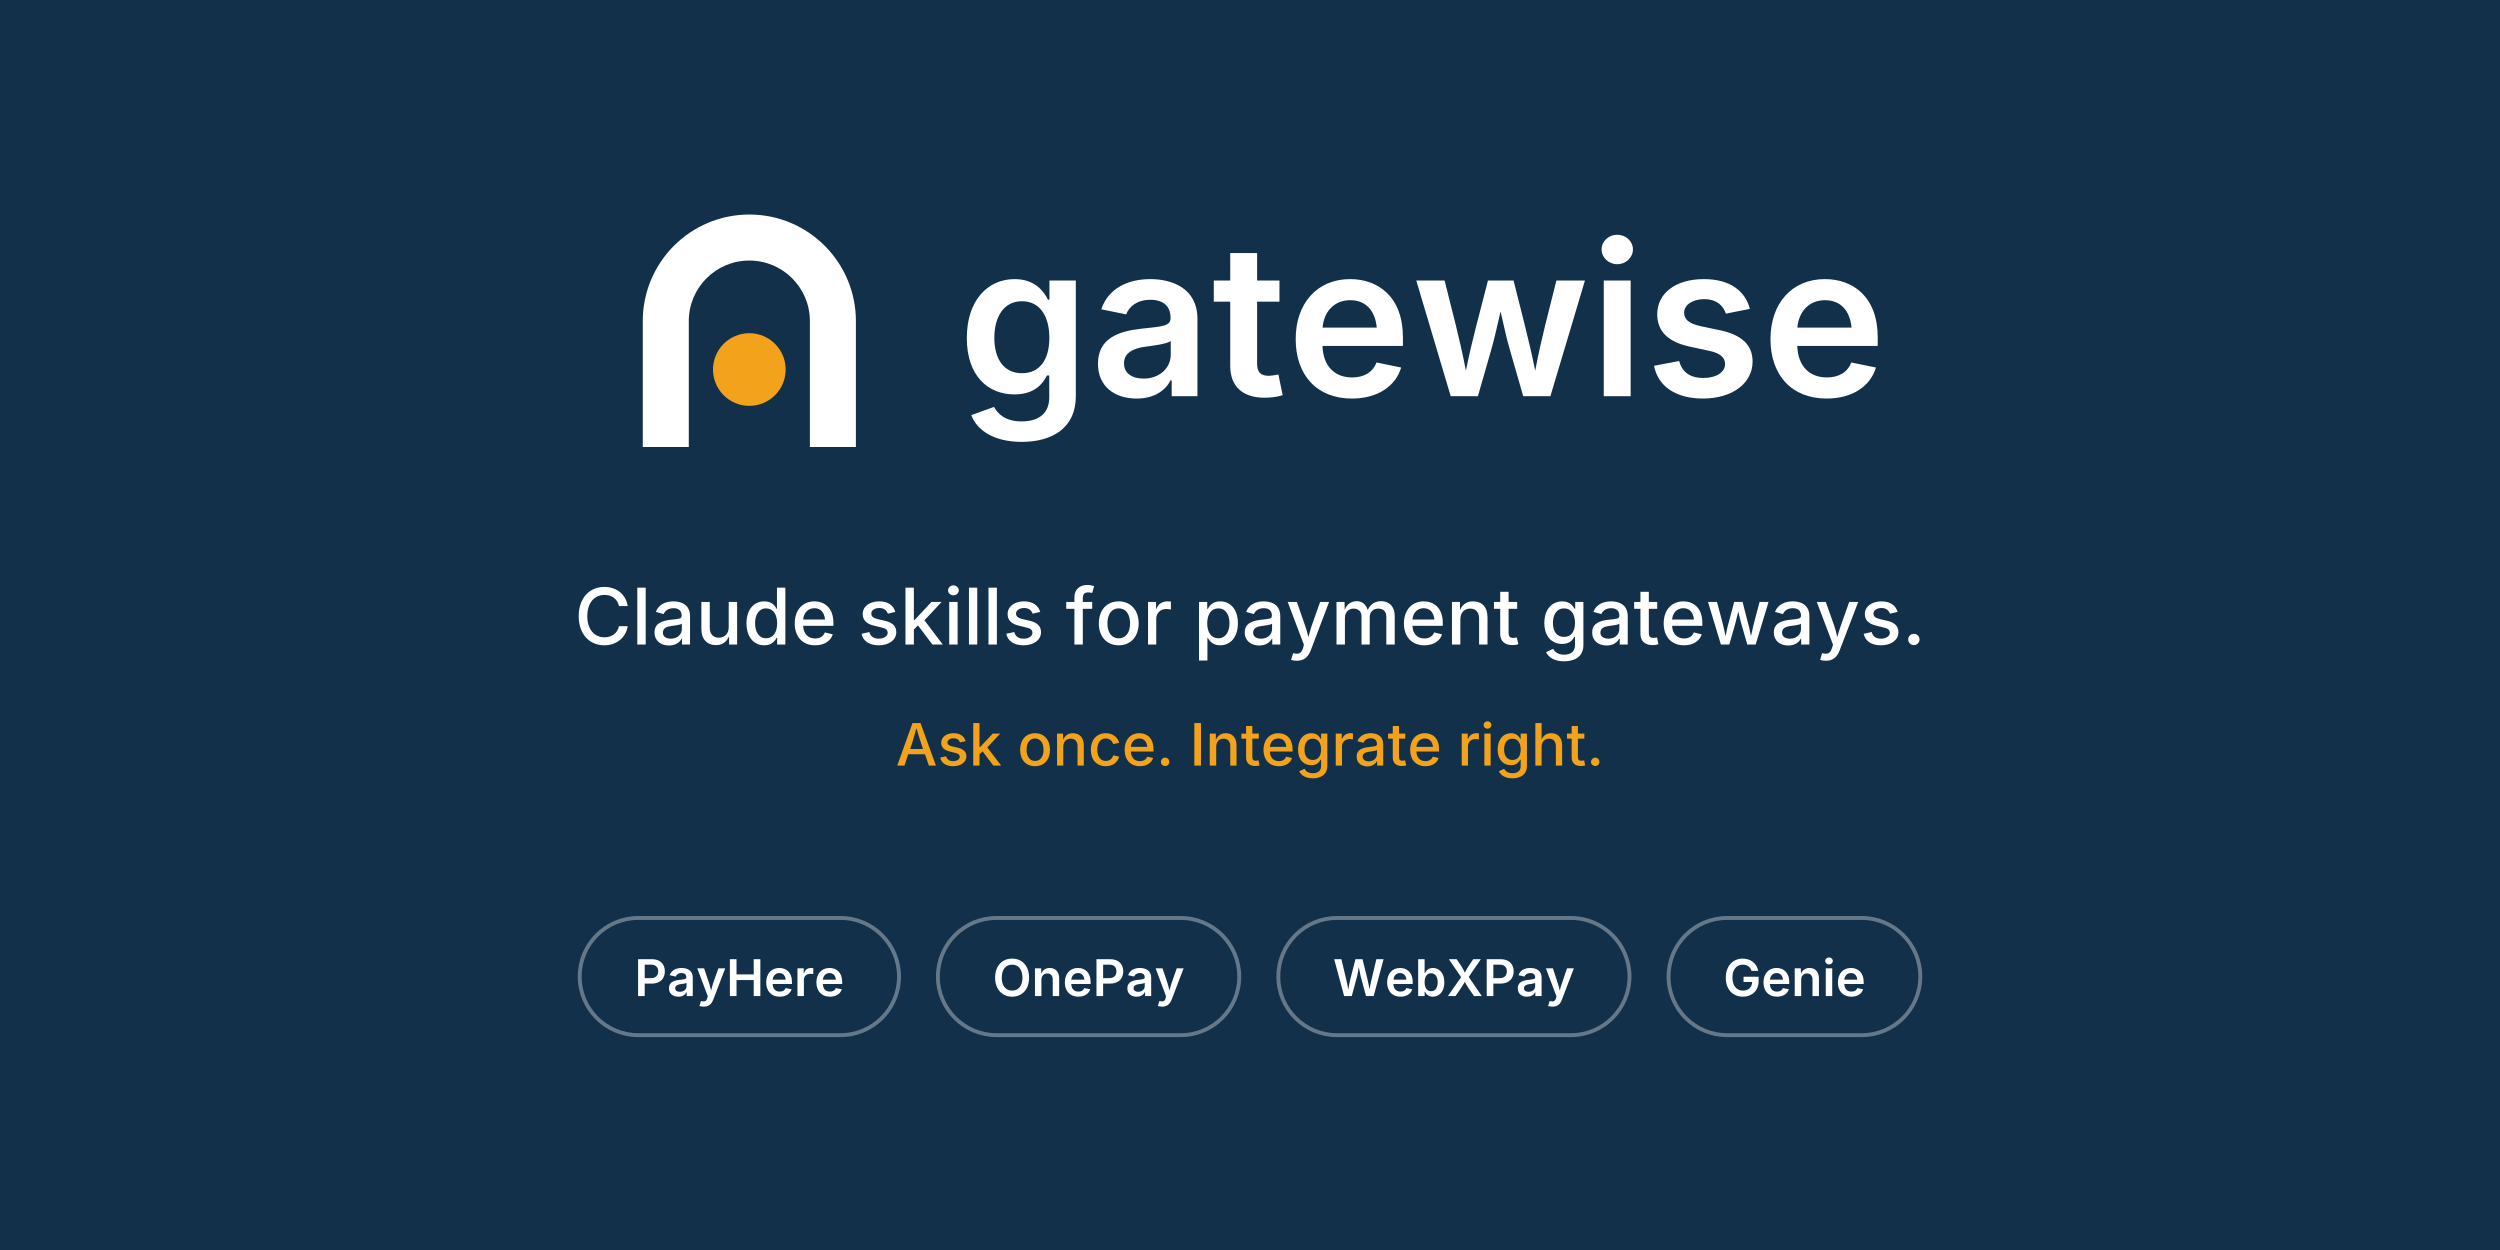
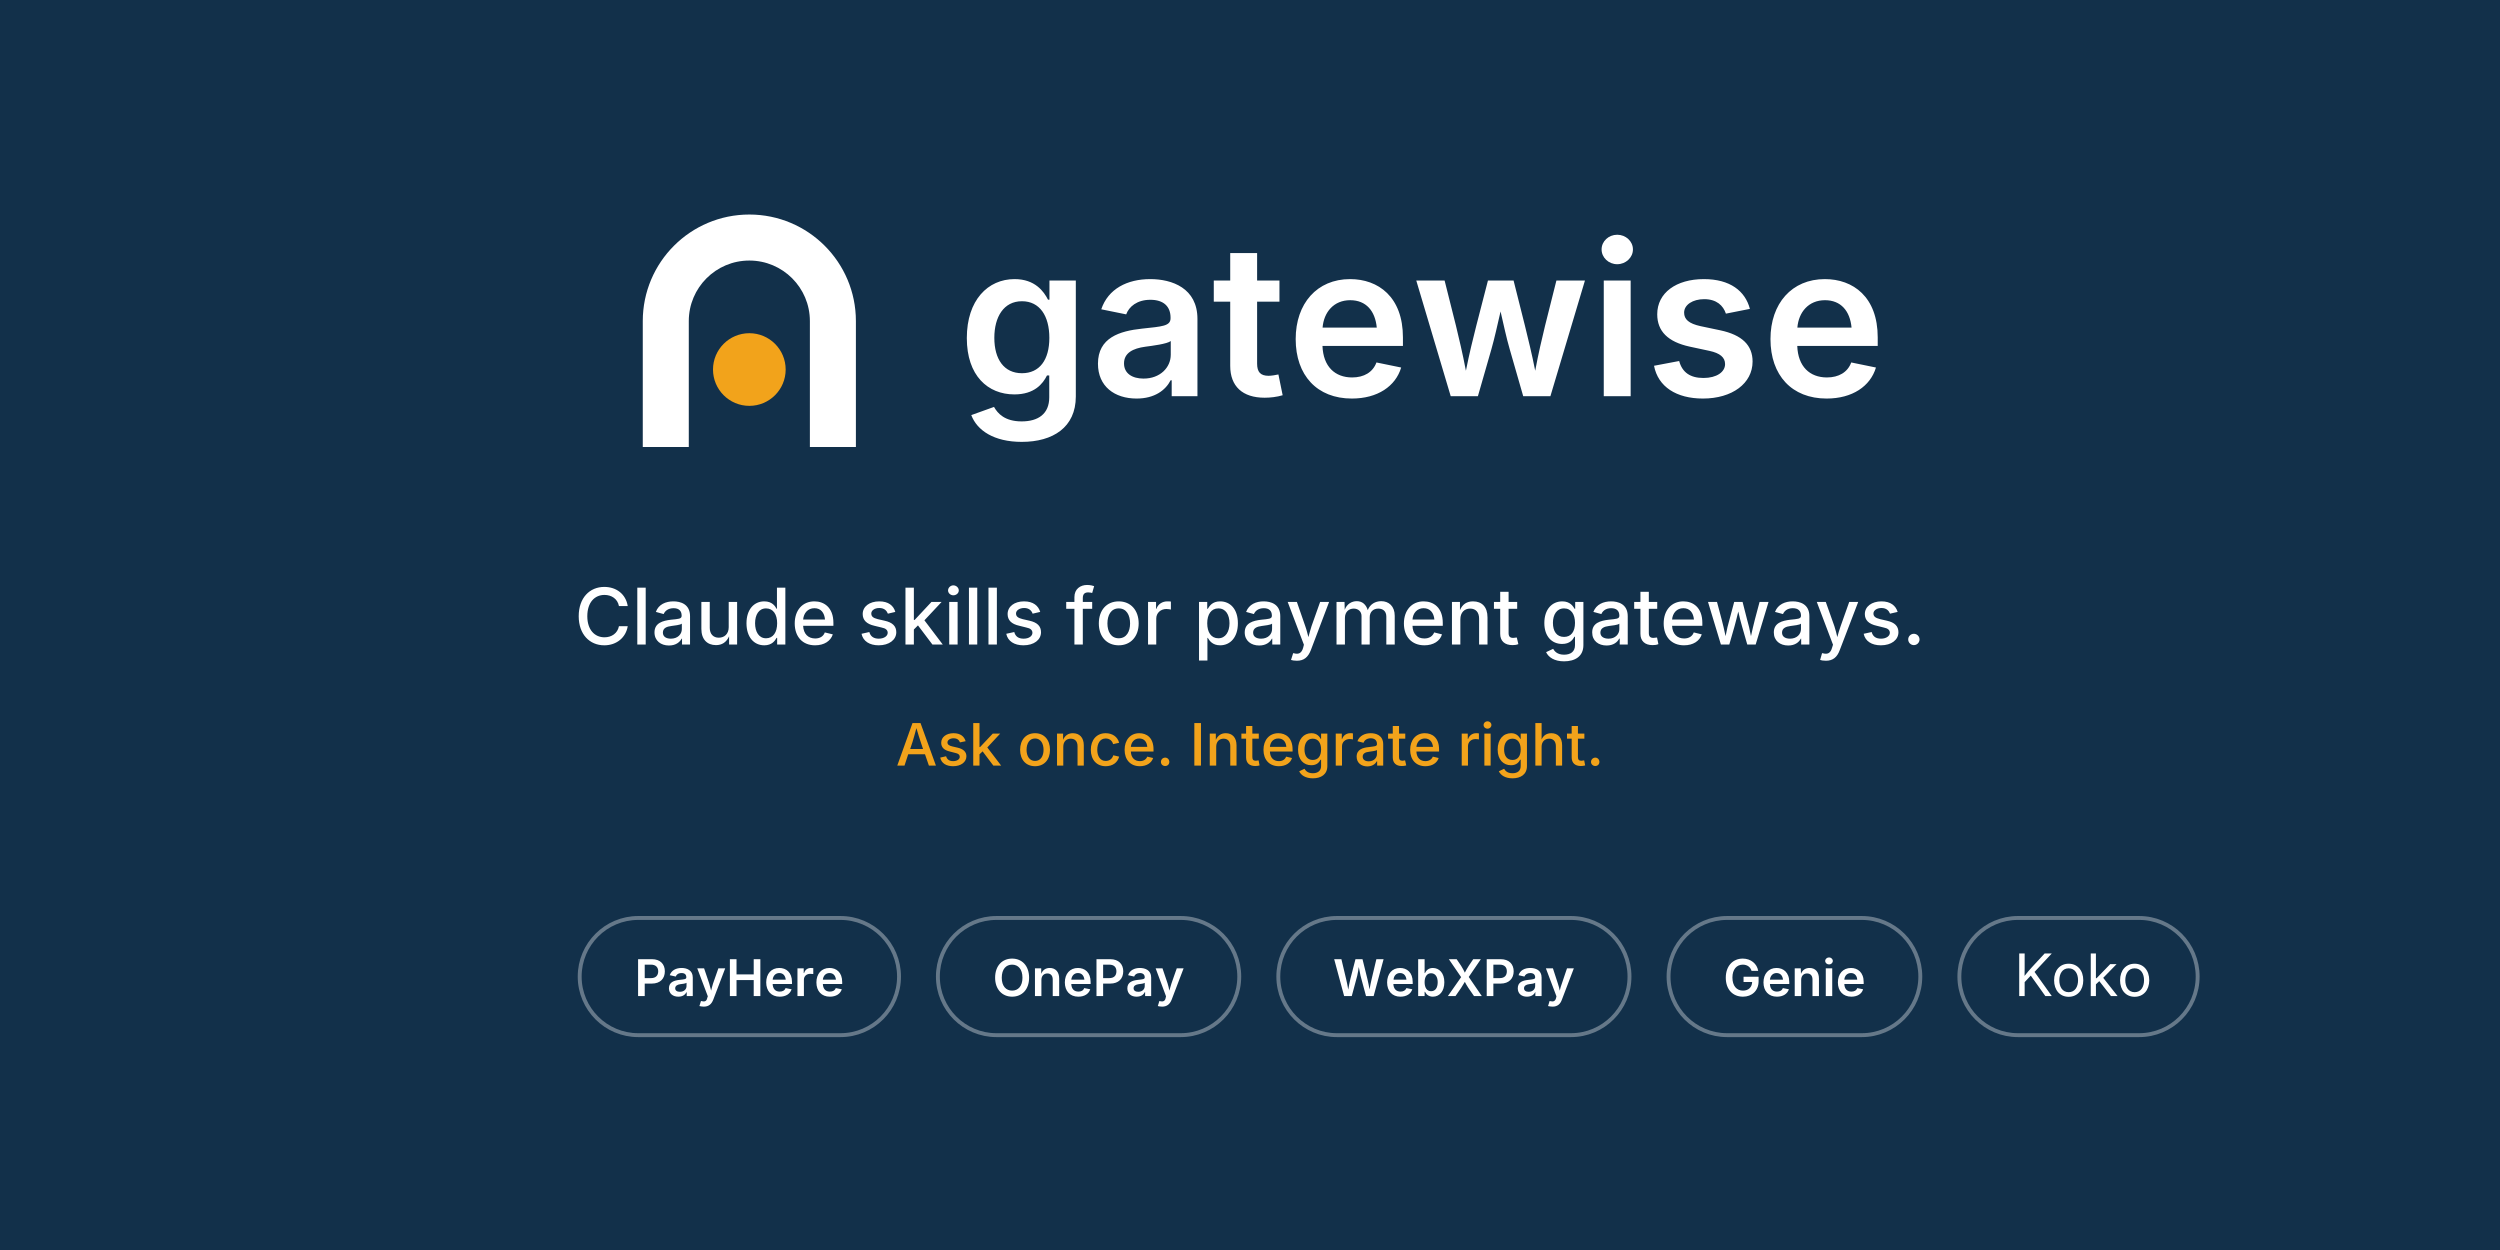
<svg xmlns="http://www.w3.org/2000/svg" viewBox="0 0 1280 640" role="img" aria-label="Gatewise: Claude skills for payment gateways">
  <rect width="1280" height="640" fill="#12304A" />
  <g transform="translate(304.3 90) scale(0.62)">
    <path fill="#FFFFFF" fill-rule="evenodd" d="M40 224V120a88 88 0 0 1 176 0v104h-38V120a50 50 0 0 0-100 0v104z" />
    <circle cx="128" cy="160" r="30" fill="#F2A31B" />
    <path fill="#FFFFFF" transform="translate(300 182) scale(0.77)" d="M68.77 49.02C102.15 49.02 126.77 33.5 126.77 0.33V-124.0H98.49V-103.48H96.94C92.5 -112.24 83.07 -125.55 61.11 -125.55C32.5 -125.55 9.87 -103.04 9.87 -62.33C9.87 -21.96 32.39 -1.89 60.89 -1.89C82.3 -1.89 91.39 -13.2 95.83 -22.18H98.27V1.22C98.27 18.97 86.51 27.06 68.65 27.06C50.58 27.06 42.92 18.52 39.04 11.53L14.64 20.3C20.85 36.71 38.93 49.02 68.77 49.02ZM68.99 -24.62C49.69 -24.62 39.37 -39.71 39.37 -62.55C39.37 -85.07 49.47 -101.82 68.99 -101.82C88.06 -101.82 98.38 -86.07 98.38 -62.55C98.38 -38.82 87.84 -24.62 68.99 -24.62Z M191.99 2.55C211.29 2.55 223.04 -6.43 228.48 -17.08H229.59V0.0H257.21V-82.85C257.21 -115.9 229.92 -125.55 206.63 -125.55C181.79 -125.55 161.38 -115.02 154.06 -93.17L180.79 -87.73C183.78 -95.94 192.32 -103.37 206.74 -103.37C220.83 -103.37 228.37 -96.27 228.37 -84.18V-83.63C228.37 -75.09 219.27 -74.75 197.76 -72.43C173.8 -69.87 150.51 -62.78 150.51 -34.83C150.51 -10.43 168.36 2.55 191.99 2.55ZM199.42 -18.86C187.22 -18.86 178.46 -24.4 178.46 -35.16C178.46 -46.47 188.22 -51.24 201.19 -53.02C208.63 -54.01 224.71 -56.01 228.59 -59.12V-44.48C228.59 -30.72 217.17 -18.86 199.42 -18.86Z M345.16 -124.0H321.2V-153.5H292.36V-124.0H274.73V-101.37H292.36V-32.5C292.36 -10.54 305.56 1.66 329.3 1.66C335.4 1.66 342.28 0.89 348.6 -1L344.05 -23.29C341.28 -22.63 336.18 -21.85 333.51 -21.85C324.75 -21.85 321.2 -25.95 321.2 -34.94V-101.37H345.16Z M422.8 2.55C450.42 2.55 469.71 -10.65 475.7 -30.72L449.19 -36.16C445.31 -25.62 435.77 -20.08 423.13 -20.08C404.61 -20.08 392.08 -31.83 391.3 -53.9H477.59V-63C477.59 -106.48 451.19 -125.55 420.91 -125.55C385.42 -125.55 362.57 -99.38 362.57 -61.22C362.57 -22.4 385.42 2.55 422.8 2.55ZM391.41 -73.53C392.74 -90.06 403.39 -102.93 421.02 -102.93C438.21 -102.93 447.86 -91.28 449.53 -73.53Z M528.83 0.0H558.0L572.53 -50.58C575.86 -62.22 579.07 -76.97 582.29 -90.84C585.51 -76.97 588.61 -62.33 592.05 -50.58L606.58 0.0H635.75L672.79 -124.0H642.18L629.98 -75.42C626.65 -61.56 622.88 -45.81 619.45 -27.28C615.79 -45.92 611.79 -61.67 608.47 -75.42L596.26 -124.0H568.76L556.23 -75.42C552.68 -61.45 548.79 -45.7 545.13 -27.28C541.58 -46.14 537.7 -61.89 534.49 -75.42L522.29 -124.0H491.9Z M692.98 0.0H721.82V-124.0H692.98ZM707.4 -141.52C716.6 -141.52 724.26 -148.62 724.26 -157.38C724.26 -166.15 716.6 -173.13 707.4 -173.13C698.19 -173.13 690.65 -166.15 690.65 -157.38C690.65 -148.62 698.19 -141.52 707.4 -141.52Z M799.35 2.55C830.62 2.55 852.58 -13.64 852.58 -37.16C852.58 -54.57 841.38 -65.66 817.87 -70.65L796.79 -75.09C784.15 -77.86 779.16 -82.41 779.16 -89.62C779.16 -98.05 788.48 -104.04 800.68 -104.04C813.99 -104.04 821.08 -97.16 823.97 -88.51L849.7 -93.61C844.71 -112.8 828.4 -125.55 800.34 -125.55C770.62 -125.55 750.32 -110.8 750.32 -87.84C750.32 -69.65 761.75 -58.23 785.15 -53.13L806.33 -48.58C817.65 -46.14 823.08 -41.59 823.08 -34.38C823.08 -25.95 814.1 -19.52 799.9 -19.52C785.81 -19.52 777.16 -25.4 773.84 -37.71L746.88 -32.61C751.21 -10.09 770.84 2.55 799.35 2.55Z M932 2.55C959.61 2.55 978.91 -10.65 984.9 -30.72L958.39 -36.16C954.51 -25.62 944.97 -20.08 932.33 -20.08C913.81 -20.08 901.27 -31.83 900.5 -53.9H986.79V-63C986.79 -106.48 960.39 -125.55 930.11 -125.55C894.62 -125.55 871.77 -99.38 871.77 -61.22C871.77 -22.4 894.62 2.55 932 2.55ZM900.61 -73.53C901.94 -90.06 912.59 -102.93 930.22 -102.93C947.41 -102.93 957.06 -91.28 958.73 -73.53Z" />
  </g>
  <path fill="#FFFFFF" transform="translate(294.1 330)" d="M15.3 0.4C21.7 0.4 26.4 -3.7 27.3 -9.4H22.8C22.1 -5.7 19.0 -3.7 15.4 -3.7C10.4 -3.7 6.6 -7.5 6.6 -14.5C6.6 -21.6 10.4 -25.4 15.4 -25.4C19.0 -25.4 22.1 -23.4 22.8 -19.7H27.3C26.3 -25.9 21.4 -29.5 15.3 -29.5C7.8 -29.5 2.2 -23.9 2.2 -14.5C2.2 -5.2 7.8 0.4 15.3 0.4Z M36.5 -29.1H32.2V0.0H36.5Z M48.4 0.5C52.0 0.5 54.0 -1.3 54.9 -3.0H55.1V0.0H59.2V-14.5C59.2 -20.8 54.2 -22.1 50.7 -22.1C46.8 -22.1 43.1 -20.6 41.7 -16.7L45.7 -15.6C46.3 -17.1 47.9 -18.6 50.8 -18.6C53.5 -18.6 54.9 -17.2 54.9 -14.8V-14.7C54.9 -13.1 53.3 -13.1 49.4 -12.7C45.3 -12.2 41.0 -11.1 41.0 -6.2C41.0 -1.9 44.3 0.5 48.4 0.5ZM49.4 -3.0C47.0 -3.0 45.3 -4.0 45.3 -6.1C45.3 -8.4 47.2 -9.2 49.7 -9.5C51.0 -9.7 54.3 -10.0 55.0 -10.7V-7.9C55.0 -5.3 52.9 -3.0 49.4 -3.0Z M72.5 0.3C75.5 0.3 77.8 -1.1 79.2 -4.2L79.2 0.0H83.3V-21.8H79.0V-8.9C79.0 -5.4 76.8 -3.5 73.9 -3.5C71.1 -3.5 69.3 -5.4 69.3 -8.5V-21.8H65.0V-8.0C65.0 -2.6 68.0 0.3 72.5 0.3Z M97.2 0.4C101.2 0.4 102.7 -2.0 103.5 -3.4H103.8V0.0H108.0V-29.1H103.7V-18.3H103.5C102.8 -19.6 101.3 -22.1 97.2 -22.1C92.0 -22.1 88.1 -18.0 88.1 -10.9C88.1 -3.8 91.9 0.4 97.2 0.4ZM98.1 -3.2C94.4 -3.2 92.5 -6.6 92.5 -10.9C92.5 -15.2 94.4 -18.5 98.1 -18.5C101.8 -18.5 103.8 -15.4 103.8 -10.9C103.8 -6.3 101.8 -3.2 98.1 -3.2Z M123.2 0.4C127.9 0.4 131.2 -1.8 132.3 -5.2L128.2 -6.2C127.5 -4.2 125.7 -3.1 123.3 -3.1C119.7 -3.1 117.3 -5.4 117.1 -9.6H132.6V-11.1C132.6 -19.0 127.8 -22.1 122.9 -22.1C116.7 -22.1 112.8 -17.5 112.8 -10.8C112.8 -4.0 116.8 0.4 123.2 0.4ZM117.1 -12.8C117.4 -16.0 119.4 -18.6 122.9 -18.6C126.2 -18.6 128.0 -16.25 128.3 -12.8Z  M155.8 0.4C161.1 0.4 164.8 -2.4 164.8 -6.3C164.8 -9.4 162.9 -11.3 158.8 -12.2L155.3 -13.0C152.9 -13.6 152.0 -14.4 152.0 -15.9C152.0 -17.5 153.75 -18.7 156.1 -18.7C158.7 -18.7 159.9 -17.3 160.5 -15.8L164.3 -16.7C163.4 -19.9 160.8 -22.1 156.1 -22.1C151.1 -22.1 147.6 -19.5 147.6 -15.6C147.6 -12.5 149.6 -10.5 153.6 -9.6L157.3 -8.7C159.4 -8.3 160.4 -7.4 160.4 -6.0C160.4 -4.4 158.6 -3.0 155.8 -3.0C153.3 -3.0 151.6 -4.1 151.0 -6.4L147.0 -5.5C147.8 -1.7 151.1 0.4 155.8 0.4Z M169.5 0.0H173.8V-7.7L175.9 -9.8L183.3 0.0H188.6L179.2 -12.4L188.0 -21.8H182.8L174.2 -12.6H173.8V-29.1H169.5Z M191.9 0.0H196.2V-21.8H191.9ZM194.0 -25.2C195.5 -25.2 196.8 -26.3 196.8 -27.7C196.8 -29.1 195.5 -30.3 194.0 -30.3C192.6 -30.3 191.3 -29.1 191.3 -27.7C191.3 -26.3 192.6 -25.2 194.0 -25.2Z M206.25 -29.1H202.0V0.0H206.25Z M216.3 -29.1H212.0V0.0H216.3Z M229.9 0.4C235.3 0.4 238.9 -2.4 238.9 -6.3C238.9 -9.4 237.0 -11.3 233.0 -12.2L229.5 -13.0C227.1 -13.6 226.1 -14.4 226.1 -15.9C226.1 -17.5 227.9 -18.7 230.3 -18.7C232.8 -18.7 234.1 -17.3 234.6 -15.8L238.5 -16.7C237.5 -19.9 234.9 -22.1 230.2 -22.1C225.3 -22.1 221.8 -19.5 221.8 -15.6C221.8 -12.5 223.7 -10.5 227.8 -9.6L231.4 -8.7C233.5 -8.3 234.5 -7.4 234.5 -6.0C234.5 -4.4 232.8 -3.0 230.0 -3.0C227.4 -3.0 225.8 -4.1 225.2 -6.4L221.1 -5.5C221.9 -1.7 225.2 0.4 229.9 0.4Z  M265.1 -21.8H260.3V-23.75C260.3 -25.7 261.1 -26.7 263.1 -26.7C264.0 -26.7 264.6 -26.5 265.1 -26.4L266.1 -29.9C265.5 -30.1 264.2 -30.5 262.5 -30.5C259.0 -30.5 256.0 -28.4 256.0 -24.3V-21.8H251.8V-18.3H256.0V0.0H260.3V-18.3H265.1Z M278.7 0.4C284.8 0.4 288.9 -4.1 288.9 -10.8C288.9 -17.6 284.8 -22.1 278.7 -22.1C272.5 -22.1 268.5 -17.6 268.5 -10.8C268.5 -4.1 272.5 0.4 278.7 0.4ZM278.7 -3.2C274.7 -3.2 272.9 -6.7 272.9 -10.8C272.9 -15.0 274.7 -18.5 278.7 -18.5C282.7 -18.5 284.5 -15.0 284.5 -10.8C284.5 -6.7 282.7 -3.2 278.7 -3.2Z M293.7 0.0H297.9V-13.3C297.9 -16.1 300.1 -18.2 303.1 -18.2C304.0 -18.2 305.1 -18.0 305.4 -17.9V-22.0C304.9 -22.1 304.1 -22.1 303.6 -22.1C301.0 -22.1 298.8 -20.7 298.0 -18.3H297.8V-21.8H293.7Z  M319.8 8.2H324.1V-3.4H324.3C325.1 -2.0 326.7 0.4 330.6 0.4C335.9 0.4 339.7 -3.8 339.7 -10.9C339.7 -18.0 335.9 -22.1 330.6 -22.1C326.5 -22.1 325.1 -19.6 324.3 -18.3H324.0V-21.8H319.8ZM329.7 -3.2C326.0 -3.2 324.0 -6.3 324.0 -10.9C324.0 -15.4 326.0 -18.5 329.7 -18.5C333.5 -18.5 335.4 -15.2 335.4 -10.9C335.4 -6.6 333.4 -3.2 329.7 -3.2Z M350.6 0.5C354.2 0.5 356.2 -1.3 357.1 -3.0H357.3V0.0H361.4V-14.5C361.4 -20.8 356.4 -22.1 352.9 -22.1C349.0 -22.1 345.4 -20.6 343.9 -16.7L347.9 -15.6C348.5 -17.1 350.1 -18.6 353.0 -18.6C355.7 -18.6 357.1 -17.2 357.1 -14.8V-14.7C357.1 -13.1 355.5 -13.1 351.6 -12.7C347.5 -12.2 343.2 -11.1 343.2 -6.2C343.2 -1.9 346.5 0.5 350.6 0.5ZM351.6 -3.0C349.2 -3.0 347.5 -4.0 347.5 -6.1C347.5 -8.4 349.5 -9.2 351.9 -9.5C353.2 -9.7 356.5 -10.0 357.2 -10.7V-7.9C357.2 -5.3 355.1 -3.0 351.6 -3.0Z M366.9 7.9C367.5 8.1 368.6 8.3 369.9 8.3C373.5 8.3 375.6 6.5 377.0 3.0L386.4 -21.8H381.8L377.4 -9.4C376.8 -7.5 376.3 -5.6 375.8 -3.8C375.3 -5.6 374.9 -7.5 374.2 -9.4L369.9 -21.8H365.2L373.5 0.1L373.1 1.7C372.3 4.5 370.7 5.1 368.5 4.5L368.0 4.4Z M390.2 0.0H394.5V-13.6C394.5 -16.8 396.6 -18.4 399.0 -18.4C401.3 -18.4 403.0 -16.9 403.0 -14.6V0.0H407.2V-14.0C407.2 -16.6 408.9 -18.4 411.6 -18.4C413.8 -18.4 415.7 -17.2 415.7 -14.3V0.0H420.0V-14.7C420.0 -19.7 416.9 -22.2 413.1 -22.2C410.0 -22.2 407.3 -20.6 406.2 -17.6C405.3 -20.5 403.4 -22.2 400.6 -22.2C398.0 -22.2 395.5 -20.8 394.4 -17.8L394.3 -21.8H390.2Z M435.2 0.4C439.8 0.4 443.2 -1.8 444.2 -5.2L440.2 -6.2C439.4 -4.2 437.6 -3.1 435.2 -3.1C431.6 -3.1 429.2 -5.4 429.1 -9.6H444.6V-11.1C444.6 -19.0 439.8 -22.1 434.8 -22.1C428.7 -22.1 424.7 -17.5 424.7 -10.8C424.7 -4.0 428.7 0.4 435.2 0.4ZM429.1 -12.8C429.3 -16.0 431.4 -18.6 434.8 -18.6C438.1 -18.6 440.0 -16.25 440.3 -12.8Z M453.6 -12.9C453.6 -16.4 455.7 -18.4 458.6 -18.4C461.5 -18.4 463.2 -16.5 463.2 -13.3V0.0H467.5V-13.9C467.5 -19.3 464.6 -22.1 460.1 -22.1C457.0 -22.1 454.7 -20.7 453.4 -17.6L453.4 -21.8H449.3V0.0H453.6Z M482.7 -21.8H478.3V-27.0H474.0V-21.8H470.8V-18.3H474.0V-5.5C474.0 -1.8 476.3 0.3 480.3 0.3C481.25 0.3 482.3 0.2 483.3 -0.2L482.5 -3.6C482.0 -3.5 481.1 -3.4 480.7 -3.4C479.0 -3.4 478.3 -4.1 478.3 -5.9V-18.3H482.7Z  M506.7 8.6C512.3 8.6 516.6 6.1 516.6 0.3V-21.8H512.4V-18.3H512.1C511.3 -19.6 509.8 -22.1 505.8 -22.1C500.5 -22.1 496.6 -18.0 496.6 -11.0C496.6 -4.0 500.6 -0.3 505.7 -0.3C509.7 -0.3 511.2 -2.5 512.0 -4.0H512.3V0.3C512.3 3.7 510.0 5.2 506.7 5.2C503.2 5.2 501.8 3.4 501.1 2.2L497.5 3.9C498.7 6.5 501.7 8.6 506.7 8.6ZM506.7 -3.9C502.9 -3.9 501.0 -6.8 501.0 -11.1C501.0 -15.2 502.9 -18.5 506.7 -18.5C510.4 -18.5 512.3 -15.4 512.3 -11.1C512.3 -6.6 510.3 -3.9 506.7 -3.9Z M528.5 0.5C532.0 0.5 534.1 -1.3 534.9 -3.0H535.2V0.0H539.3V-14.5C539.3 -20.8 534.3 -22.1 530.8 -22.1C526.9 -22.1 523.2 -20.6 521.7 -16.7L525.8 -15.6C526.4 -17.1 528.0 -18.6 530.8 -18.6C533.6 -18.6 535.0 -17.2 535.0 -14.8V-14.7C535.0 -13.1 533.4 -13.1 529.5 -12.7C525.4 -12.2 521.1 -11.1 521.1 -6.2C521.1 -1.9 524.3 0.5 528.5 0.5ZM529.5 -3.0C527.1 -3.0 525.3 -4.0 525.3 -6.1C525.3 -8.4 527.3 -9.2 529.7 -9.5C531.1 -9.7 534.4 -10.0 535.0 -10.7V-7.9C535.0 -5.3 532.9 -3.0 529.5 -3.0Z M554.4 -21.8H550.1V-27.0H545.8V-21.8H542.6V-18.3H545.8V-5.5C545.8 -1.8 548.1 0.3 552.0 0.3C553.0 0.3 554.1 0.2 555.0 -0.2L554.3 -3.6C553.75 -3.5 552.9 -3.4 552.5 -3.4C550.8 -3.4 550.1 -4.1 550.1 -5.9V-18.3H554.4Z M568.1 0.4C572.8 0.4 576.1 -1.8 577.2 -5.2L573.1 -6.2C572.4 -4.2 570.6 -3.1 568.2 -3.1C564.6 -3.1 562.2 -5.4 562.0 -9.6H577.5V-11.1C577.5 -19.0 572.7 -22.1 567.8 -22.1C561.6 -22.1 557.7 -17.5 557.7 -10.8C557.7 -4.0 561.7 0.4 568.1 0.4ZM562.0 -12.8C562.3 -16.0 564.3 -18.6 567.8 -18.6C571.1 -18.6 572.9 -16.25 573.2 -12.8Z M587.0 0.0H591.3L594.0 -9.4C594.6 -11.6 595.3 -14.3 595.9 -16.9C596.5 -14.3 597.1 -11.7 597.8 -9.4L600.5 0.0H604.8L611.4 -21.8H606.8L604.4 -12.8C603.8 -10.4 603.1 -7.6 602.4 -4.3C601.8 -7.6 601.1 -10.4 600.4 -12.8L598.1 -21.8H593.8L591.4 -12.8C590.7 -10.4 590.0 -7.6 589.4 -4.3C588.7 -7.7 588.0 -10.4 587.4 -12.8L585.0 -21.8H580.4Z M621.5 0.5C625.0 0.5 627.1 -1.3 627.9 -3.0H628.1V0.0H632.3V-14.5C632.3 -20.8 627.3 -22.1 623.8 -22.1C619.9 -22.1 616.2 -20.6 614.7 -16.7L618.8 -15.6C619.4 -17.1 621.0 -18.6 623.8 -18.6C626.6 -18.6 628.0 -17.2 628.0 -14.8V-14.7C628.0 -13.1 626.3 -13.1 622.5 -12.7C618.4 -12.2 614.1 -11.1 614.1 -6.2C614.1 -1.9 617.3 0.5 621.5 0.5ZM622.4 -3.0C620.0 -3.0 618.3 -4.0 618.3 -6.1C618.3 -8.4 620.3 -9.2 622.7 -9.5C624.1 -9.7 627.4 -10.0 628.0 -10.7V-7.9C628.0 -5.3 625.9 -3.0 622.4 -3.0Z M637.8 7.9C638.3 8.1 639.5 8.3 640.8 8.3C644.3 8.3 646.5 6.5 647.8 3.0L657.3 -21.8H652.7L648.3 -9.4C647.6 -7.5 647.1 -5.6 646.6 -3.8C646.2 -5.6 645.7 -7.5 645.1 -9.4L640.7 -21.8H636.1L644.4 0.1L643.9 1.7C643.1 4.5 641.6 5.1 639.3 4.5L638.8 4.4Z M668.9 0.4C674.3 0.4 677.9 -2.4 677.9 -6.3C677.9 -9.4 676.0 -11.3 672.0 -12.2L668.5 -13.0C666.1 -13.6 665.1 -14.4 665.1 -15.9C665.1 -17.5 666.9 -18.7 669.2 -18.7C671.8 -18.7 673.0 -17.3 673.6 -15.8L677.5 -16.7C676.5 -19.9 673.9 -22.1 669.2 -22.1C664.3 -22.1 660.7 -19.5 660.7 -15.6C660.7 -12.5 662.7 -10.5 666.8 -9.6L670.4 -8.7C672.5 -8.3 673.5 -7.4 673.5 -6.0C673.5 -4.4 671.7 -3.0 669.0 -3.0C666.4 -3.0 664.8 -4.1 664.2 -6.4L660.1 -5.5C660.9 -1.7 664.2 0.4 668.9 0.4Z M685.8 0.3C687.4 0.3 688.7 -1.0 688.7 -2.6C688.7 -4.2 687.4 -5.5 685.8 -5.5C684.2 -5.5 682.9 -4.2 682.9 -2.6C682.9 -1.0 684.2 0.3 685.8 0.3Z" />
  <path fill="#F2A31B" transform="translate(458.7 392)" d="M0.7 0.0H4.4L6.3 -5.8H14.9L16.9 0.0H20.5L12.6 -21.8H8.5ZM7.3 -8.5 8.5 -12.1C9.0 -13.8 9.7 -16.1 10.5 -19.2C11.4 -16.1 12.1 -13.9 12.7 -12.1L13.9 -8.5Z M29.3 0.3C33.3 0.3 36.1 -1.8 36.1 -4.8C36.1 -7.0 34.6 -8.5 31.6 -9.2L29.0 -9.8C27.2 -10.2 26.4 -10.8 26.4 -11.9C26.4 -13.1 27.8 -14.0 29.5 -14.0C31.5 -14.0 32.4 -13.0 32.8 -11.9L35.7 -12.5C35.0 -14.9 33.1 -16.6 29.5 -16.6C25.8 -16.6 23.2 -14.6 23.2 -11.7C23.2 -9.4 24.6 -7.9 27.7 -7.2L30.4 -6.5C32.0 -6.2 32.7 -5.5 32.7 -4.5C32.7 -3.3 31.4 -2.3 29.3 -2.3C27.4 -2.3 26.2 -3.1 25.7 -4.8L22.7 -4.1C23.3 -1.2 25.8 0.3 29.3 0.3Z M39.6 0.0H42.8V-5.8L44.4 -7.3L49.9 0.0H53.9L46.8 -9.3L53.4 -16.4H49.6L43.1 -9.5H42.8V-21.8H39.6Z  M71.25 0.3C75.9 0.3 78.9 -3.0 78.9 -8.1C78.9 -13.2 75.9 -16.6 71.25 -16.6C66.6 -16.6 63.6 -13.2 63.6 -8.1C63.6 -3.0 66.6 0.3 71.25 0.3ZM71.25 -2.4C68.3 -2.4 66.9 -5.0 66.9 -8.1C66.9 -11.25 68.3 -13.9 71.25 -13.9C74.2 -13.9 75.6 -11.2 75.6 -8.1C75.6 -5.0 74.2 -2.4 71.25 -2.4Z M85.7 -9.7C85.7 -12.3 87.3 -13.8 89.5 -13.8C91.7 -13.8 93.0 -12.4 93.0 -10.0V0.0H96.2V-10.4C96.2 -14.4 94.0 -16.6 90.6 -16.6C88.3 -16.6 86.6 -15.5 85.6 -13.2L85.6 -16.4H82.5V0.0H85.7Z M107.4 0.3C110.9 0.3 113.5 -1.5 114.3 -4.6L111.3 -5.3C110.8 -3.6 109.5 -2.4 107.4 -2.4C104.5 -2.4 103.1 -5.0 103.1 -8.1C103.1 -11.3 104.5 -13.9 107.4 -13.9C109.4 -13.9 110.8 -12.7 111.2 -11.0L114.3 -11.7C113.5 -14.8 110.8 -16.6 107.4 -16.6C102.8 -16.6 99.8 -13.2 99.8 -8.1C99.8 -3.0 102.8 0.3 107.4 0.3Z M124.9 0.3C128.4 0.3 130.9 -1.4 131.7 -3.9L128.7 -4.6C128.1 -3.1 126.7 -2.3 124.9 -2.3C122.3 -2.3 120.4 -4.0 120.3 -7.2H131.9V-8.3C131.9 -14.3 128.4 -16.6 124.6 -16.6C120.0 -16.6 117.1 -13.1 117.1 -8.1C117.1 -3.0 120.1 0.3 124.9 0.3ZM120.3 -9.6C120.5 -12.0 122.1 -13.9 124.6 -13.9C127.1 -13.9 128.5 -12.2 128.7 -9.6Z M137.9 0.2C139.1 0.2 140.0 -0.7 140.0 -1.9C140.0 -3.1 139.1 -4.1 137.9 -4.1C136.6 -4.1 135.7 -3.1 135.7 -1.9C135.7 -0.7 136.6 0.2 137.9 0.2Z  M156.2 -21.8H152.8V0.0H156.2Z M164.0 -9.7C164.0 -12.3 165.6 -13.8 167.8 -13.8C169.9 -13.8 171.2 -12.4 171.2 -10.0V0.0H174.4V-10.4C174.4 -14.4 172.2 -16.6 168.9 -16.6C166.6 -16.6 164.9 -15.5 163.8 -13.2L163.8 -16.4H160.7V0.0H164.0Z M185.8 -16.4H182.5V-20.3H179.3V-16.4H176.9V-13.8H179.3V-4.2C179.3 -1.4 181.0 0.2 184.0 0.2C184.7 0.2 185.6 0.1 186.2 -0.1L185.7 -2.7C185.3 -2.6 184.6 -2.5 184.3 -2.5C183.0 -2.5 182.5 -3.1 182.5 -4.4V-13.8H185.8Z M196.1 0.3C199.6 0.3 202.1 -1.4 202.8 -3.9L199.8 -4.6C199.2 -3.1 197.9 -2.3 196.1 -2.3C193.4 -2.3 191.6 -4.0 191.5 -7.2H203.1V-8.3C203.1 -14.3 199.5 -16.6 195.8 -16.6C191.2 -16.6 188.2 -13.1 188.2 -8.1C188.2 -3.0 191.2 0.3 196.1 0.3ZM191.5 -9.6C191.7 -12.0 193.2 -13.9 195.8 -13.9C198.3 -13.9 199.7 -12.2 199.9 -9.6Z M213.5 6.5C217.7 6.5 220.9 4.5 220.9 0.2V-16.4H217.7V-13.7H217.5C216.9 -14.7 215.8 -16.6 212.7 -16.6C208.8 -16.6 205.9 -13.5 205.9 -8.2C205.9 -3.0 208.8 -0.2 212.7 -0.2C215.7 -0.2 216.8 -1.9 217.4 -3.0H217.7V0.2C217.7 2.7 215.9 3.9 213.5 3.9C210.8 3.9 209.8 2.6 209.2 1.6L206.5 2.9C207.4 4.9 209.7 6.5 213.5 6.5ZM213.4 -2.9C210.6 -2.9 209.2 -5.1 209.2 -8.3C209.2 -11.4 210.6 -13.8 213.4 -13.8C216.2 -13.8 217.7 -11.6 217.7 -8.3C217.7 -4.9 216.2 -2.9 213.4 -2.9Z M225.2 0.0H228.4V-9.9C228.4 -12.1 230.1 -13.6 232.3 -13.6C233.0 -13.6 233.8 -13.5 234.0 -13.4V-16.5C233.7 -16.6 233.1 -16.6 232.6 -16.6C230.7 -16.6 229.1 -15.5 228.5 -13.7H228.3V-16.4H225.2Z M241.4 0.4C244.0 0.4 245.6 -1.0 246.2 -2.2H246.4V0.0H249.5V-10.9C249.5 -15.6 245.7 -16.6 243.1 -16.6C240.2 -16.6 237.4 -15.4 236.3 -12.5L239.4 -11.7C239.8 -12.8 241.0 -14.0 243.1 -14.0C245.2 -14.0 246.3 -12.9 246.3 -11.1V-11.0C246.3 -9.8 245.0 -9.9 242.2 -9.5C239.1 -9.2 235.9 -8.3 235.9 -4.6C235.9 -1.4 238.3 0.4 241.4 0.4ZM242.1 -2.2C240.3 -2.2 239.0 -3.0 239.0 -4.6C239.0 -6.3 240.5 -6.9 242.3 -7.1C243.3 -7.3 245.8 -7.5 246.3 -8.0V-5.9C246.3 -4.0 244.7 -2.2 242.1 -2.2Z M260.8 -16.4H257.6V-20.3H254.4V-16.4H252.0V-13.8H254.4V-4.2C254.4 -1.4 256.1 0.2 259.0 0.2C259.8 0.2 260.6 0.1 261.3 -0.1L260.7 -2.7C260.3 -2.6 259.7 -2.5 259.4 -2.5C258.1 -2.5 257.6 -3.1 257.6 -4.4V-13.8H260.8Z M271.1 0.3C274.6 0.3 277.1 -1.4 277.9 -3.9L274.9 -4.6C274.3 -3.1 272.9 -2.3 271.1 -2.3C268.5 -2.3 266.6 -4.0 266.5 -7.2H278.1V-8.3C278.1 -14.3 274.6 -16.6 270.8 -16.6C266.25 -16.6 263.3 -13.1 263.3 -8.1C263.3 -3.0 266.3 0.3 271.1 0.3ZM266.5 -9.6C266.7 -12.0 268.3 -13.9 270.8 -13.9C273.3 -13.9 274.7 -12.2 275.0 -9.6Z  M289.7 0.0H292.9V-9.9C292.9 -12.1 294.5 -13.6 296.8 -13.6C297.5 -13.6 298.2 -13.5 298.5 -13.4V-16.5C298.1 -16.6 297.5 -16.6 297.1 -16.6C295.2 -16.6 293.6 -15.5 293.0 -13.7H292.8V-16.4H289.7Z M301.3 0.0H304.5V-16.4H301.3ZM302.9 -18.9C304.0 -18.9 304.9 -19.7 304.9 -20.8C304.9 -21.9 304.0 -22.7 302.9 -22.7C301.8 -22.7 300.9 -21.9 300.9 -20.8C300.9 -19.7 301.8 -18.9 302.9 -18.9Z M315.7 6.5C319.9 6.5 323.1 4.5 323.1 0.2V-16.4H319.9V-13.7H319.7C319.1 -14.7 318.0 -16.6 315.0 -16.6C311.0 -16.6 308.1 -13.5 308.1 -8.2C308.1 -3.0 311.1 -0.2 314.9 -0.2C317.9 -0.2 319.0 -1.9 319.6 -3.0H319.9V0.2C319.9 2.7 318.2 3.9 315.7 3.9C313.0 3.9 312.0 2.6 311.4 1.6L308.7 2.9C309.7 4.9 311.9 6.5 315.7 6.5ZM315.7 -2.9C312.8 -2.9 311.4 -5.1 311.4 -8.3C311.4 -11.4 312.8 -13.8 315.7 -13.8C318.4 -13.8 319.9 -11.6 319.9 -8.3C319.9 -4.9 318.4 -2.9 315.7 -2.9Z M330.6 -9.7C330.6 -12.3 332.3 -13.8 334.5 -13.8C336.6 -13.8 337.9 -12.4 337.9 -10.0V0.0H341.1V-10.4C341.1 -14.4 338.9 -16.6 335.6 -16.6C333.3 -16.6 331.6 -15.6 330.6 -13.4V-21.8H327.4V0.0H330.6Z M352.5 -16.4H349.2V-20.3H346.0V-16.4H343.6V-13.8H346.0V-4.2C346.0 -1.4 347.7 0.2 350.7 0.2C351.4 0.2 352.2 0.1 352.9 -0.1L352.4 -2.7C352.0 -2.6 351.3 -2.5 351.0 -2.5C349.7 -2.5 349.2 -3.1 349.2 -4.4V-13.8H352.5Z M358.1 0.2C359.3 0.2 360.2 -0.7 360.2 -1.9C360.2 -3.1 359.3 -4.1 358.1 -4.1C356.9 -4.1 355.9 -3.1 355.9 -1.9C355.9 -0.7 356.9 0.2 358.1 0.2Z" />
  <rect x="296.8" y="470" width="163.5" height="60" rx="30" fill="none" stroke="#FFFFFF" stroke-opacity=".35" stroke-width="2" />
  <path fill="#FFFFFF" transform="translate(324.8 510)" d="M1.9 0.0H5.3V-6.4H8.9C13.3 -6.4 15.6 -9.0 15.6 -12.7C15.6 -16.3 13.3 -18.9 9.0 -18.9H1.9ZM5.3 -9.2V-16.1H8.5C11.0 -16.1 12.2 -14.7 12.2 -12.7C12.2 -10.6 11.0 -9.2 8.5 -9.2ZM22.5 0.3C24.7 0.3 26.0 -0.7 26.7 -2.0H26.8V0.0H29.9V-9.5C29.9 -13.3 26.8 -14.4 24.2 -14.4C21.3 -14.4 19.0 -13.2 18.1 -10.7L21.2 -10.0C21.5 -11.0 22.5 -11.8 24.2 -11.8C25.8 -11.8 26.6 -11.0 26.6 -9.6V-9.6C26.6 -8.6 25.6 -8.6 23.1 -8.3C20.4 -8.0 17.7 -7.2 17.7 -4.0C17.7 -1.2 19.8 0.3 22.5 0.3ZM23.3 -2.2C21.9 -2.2 20.9 -2.8 20.9 -4.0C20.9 -5.3 22.1 -5.9 23.5 -6.1C24.4 -6.2 26.2 -6.4 26.7 -6.8V-5.1C26.7 -3.5 25.4 -2.2 23.3 -2.2ZM33.3 5.1C33.8 5.2 34.6 5.4 35.5 5.4C38.1 5.4 39.5 4.1 40.4 1.8L46.5 -14.2H43.0L40.3 -6.5C39.9 -5.3 39.6 -4.0 39.3 -2.8C39.0 -4.0 38.7 -5.2 38.3 -6.5L35.7 -14.2H32.2L37.6 0.1L37.3 1.0C37.0 2.6 36.0 3.0 34.5 2.6L34.1 2.5ZM48.9 0.0H52.3V-8.2H61.1V0.0H64.5V-18.9H61.1V-11.1H52.3V-18.9H48.9ZM74.4 0.3C77.6 0.3 79.8 -1.2 80.5 -3.5L77.4 -4.1C77.0 -2.9 75.9 -2.3 74.4 -2.3C72.3 -2.3 70.9 -3.6 70.8 -6.2H80.7V-7.2C80.7 -12.2 77.7 -14.4 74.2 -14.4C70.1 -14.4 67.5 -11.4 67.5 -7.0C67.5 -2.6 70.1 0.3 74.4 0.3ZM70.8 -8.4C71.0 -10.3 72.2 -11.8 74.2 -11.8C76.2 -11.8 77.3 -10.4 77.5 -8.4ZM83.5 0.0H86.8V-8.4C86.8 -10.2 88.2 -11.4 90.0 -11.4C90.6 -11.4 91.3 -11.3 91.6 -11.3V-14.3C91.3 -14.3 90.7 -14.4 90.4 -14.4C88.7 -14.4 87.4 -13.5 86.9 -11.8H86.7V-14.2H83.5ZM100.1 0.3C103.3 0.3 105.5 -1.2 106.2 -3.5L103.1 -4.1C102.7 -2.9 101.6 -2.3 100.1 -2.3C98.0 -2.3 96.6 -3.6 96.5 -6.2H106.4V-7.2C106.4 -12.2 103.4 -14.4 99.9 -14.4C95.8 -14.4 93.2 -11.4 93.2 -7.0C93.2 -2.6 95.8 0.3 100.1 0.3ZM96.5 -8.4C96.7 -10.3 97.9 -11.8 99.9 -11.8C101.9 -11.8 103.0 -10.4 103.2 -8.4Z" />
  <rect x="480.2" y="470" width="154.3" height="60" rx="30" fill="none" stroke="#FFFFFF" stroke-opacity=".35" stroke-width="2" />
  <path fill="#FFFFFF" transform="translate(508.2 510)" d="M10.0 0.3C15.0 0.3 18.7 -3.3 18.7 -9.4C18.7 -15.6 15.0 -19.2 10.0 -19.2C5.0 -19.2 1.3 -15.6 1.3 -9.4C1.3 -3.4 5.0 0.3 10.0 0.3ZM10.0 -2.8C6.9 -2.8 4.7 -5.1 4.7 -9.4C4.7 -13.8 6.9 -16.1 10.0 -16.1C13.1 -16.1 15.3 -13.8 15.3 -9.4C15.3 -5.1 13.1 -2.8 10.0 -2.8ZM25.0 -8.3C25.0 -10.4 26.3 -11.6 28.1 -11.6C29.8 -11.6 30.8 -10.4 30.8 -8.5V0.0H34.1V-9.0C34.1 -12.4 32.2 -14.4 29.3 -14.4C27.2 -14.4 25.7 -13.4 24.9 -11.4L24.9 -14.2H21.7V0.0H25.0ZM43.9 0.3C47.1 0.3 49.3 -1.2 50.0 -3.5L46.9 -4.1C46.5 -2.9 45.4 -2.3 44.0 -2.3C41.8 -2.3 40.4 -3.6 40.3 -6.2H50.2V-7.2C50.2 -12.2 47.2 -14.4 43.7 -14.4C39.6 -14.4 37.0 -11.4 37.0 -7.0C37.0 -2.6 39.6 0.3 43.9 0.3ZM40.3 -8.4C40.5 -10.3 41.7 -11.8 43.7 -11.8C45.7 -11.8 46.8 -10.4 47.0 -8.4ZM53.2 0.0H56.6V-6.4H60.2C64.6 -6.4 66.9 -9.0 66.9 -12.7C66.9 -16.3 64.6 -18.9 60.2 -18.9H53.2ZM56.6 -9.2V-16.1H59.7C62.3 -16.1 63.4 -14.7 63.4 -12.7C63.4 -10.6 62.3 -9.2 59.7 -9.2ZM73.7 0.3C76.0 0.3 77.3 -0.7 77.9 -2.0H78.1V0.0H81.2V-9.5C81.2 -13.3 78.1 -14.4 75.4 -14.4C72.6 -14.4 70.2 -13.2 69.4 -10.7L72.5 -10.0C72.8 -11.0 73.8 -11.8 75.4 -11.8C77.0 -11.8 77.9 -11.0 77.9 -9.6V-9.6C77.9 -8.6 76.9 -8.6 74.4 -8.3C71.7 -8.0 69.0 -7.2 69.0 -4.0C69.0 -1.2 71.0 0.3 73.7 0.3ZM74.6 -2.2C73.2 -2.2 72.2 -2.8 72.2 -4.0C72.2 -5.3 73.3 -5.9 74.8 -6.1C75.7 -6.2 77.5 -6.4 77.9 -6.8V-5.1C77.9 -3.5 76.6 -2.2 74.6 -2.2ZM84.6 5.1C85.0 5.2 85.8 5.4 86.8 5.4C89.3 5.4 90.8 4.1 91.7 1.8L97.8 -14.2H94.3L91.6 -6.5C91.2 -5.3 90.9 -4.0 90.5 -2.8C90.3 -4.0 90.0 -5.2 89.6 -6.5L87.0 -14.2H83.5L88.8 0.1L88.6 1.0C88.3 2.6 87.2 3.0 85.7 2.6L85.4 2.5Z" />
  <rect x="654.5" y="470" width="179.8" height="60" rx="30" fill="none" stroke="#FFFFFF" stroke-opacity=".35" stroke-width="2" />
  <path fill="#FFFFFF" transform="translate(682.5 510)" d="M5.7 0.0H9.6L12.4 -10.4C12.7 -11.9 13.0 -13.3 13.2 -14.9C13.5 -13.3 13.8 -11.8 14.1 -10.4L16.9 0.0H20.8L25.9 -18.9H22.2L19.8 -8.8C19.4 -7.1 19.0 -5.2 18.7 -3.4C18.4 -5.2 18.0 -7.1 17.6 -8.8L15.1 -18.9H11.5L8.9 -8.8C8.5 -7.1 8.1 -5.2 7.8 -3.3C7.5 -5.2 7.1 -7.1 6.7 -8.8L4.3 -18.9H0.6ZM34.5 0.3C37.7 0.3 39.9 -1.2 40.6 -3.5L37.6 -4.1C37.1 -2.9 36.0 -2.3 34.6 -2.3C32.5 -2.3 31.0 -3.6 30.9 -6.2H40.8V-7.2C40.8 -12.2 37.8 -14.4 34.3 -14.4C30.3 -14.4 27.7 -11.4 27.7 -7.0C27.7 -2.6 30.3 0.3 34.5 0.3ZM31.0 -8.4C31.1 -10.3 32.3 -11.8 34.3 -11.8C36.3 -11.8 37.4 -10.4 37.6 -8.4ZM51.1 0.3C54.5 0.3 57.0 -2.4 57.0 -7.1C57.0 -11.8 54.4 -14.4 51.1 -14.4C48.6 -14.4 47.6 -12.8 47.1 -11.8H46.9V-18.9H43.6V0.0H46.9V-2.2H47.1C47.6 -1.2 48.7 0.3 51.1 0.3ZM50.2 -2.5C48.1 -2.5 46.9 -4.3 46.9 -7.1C46.9 -9.9 48.1 -11.7 50.2 -11.7C52.5 -11.7 53.6 -9.7 53.6 -7.1C53.6 -4.4 52.5 -2.5 50.2 -2.5ZM58.8 0.0H62.7L65.6 -4.2C66.5 -5.6 66.9 -6.3 67.5 -7.3C68.0 -6.3 68.4 -5.6 69.3 -4.2L72.2 0.0H76.2L69.5 -9.8L75.7 -18.9H71.8L69.5 -15.5C68.5 -14.0 68.1 -13.1 67.5 -12.0C67.0 -13.1 66.5 -14.0 65.6 -15.5L63.3 -18.9H59.3L65.6 -9.7ZM78.7 0.0H82.1V-6.4H85.8C90.1 -6.4 92.5 -9.0 92.5 -12.7C92.5 -16.3 90.2 -18.9 85.8 -18.9H78.7ZM82.1 -9.2V-16.1H85.3C87.9 -16.1 89.0 -14.7 89.0 -12.7C89.0 -10.6 87.9 -9.2 85.3 -9.2ZM99.3 0.3C101.5 0.3 102.9 -0.7 103.5 -2.0H103.6V0.0H106.8V-9.5C106.8 -13.3 103.7 -14.4 101.0 -14.4C98.1 -14.4 95.8 -13.2 95.0 -10.7L98.0 -10.0C98.4 -11.0 99.4 -11.8 101.0 -11.8C102.6 -11.8 103.5 -11.0 103.5 -9.6V-9.6C103.5 -8.6 102.4 -8.6 100.0 -8.3C97.2 -8.0 94.6 -7.2 94.6 -4.0C94.6 -1.2 96.6 0.3 99.3 0.3ZM100.2 -2.2C98.8 -2.2 97.8 -2.8 97.8 -4.0C97.8 -5.3 98.9 -5.9 100.4 -6.1C101.2 -6.2 103.1 -6.4 103.5 -6.8V-5.1C103.5 -3.5 102.2 -2.2 100.2 -2.2ZM110.1 5.1C110.6 5.2 111.4 5.4 112.4 5.4C114.9 5.4 116.4 4.1 117.2 1.8L123.3 -14.2H119.8L117.2 -6.5C116.7 -5.3 116.4 -4.0 116.1 -2.8C115.8 -4.0 115.6 -5.2 115.1 -6.5L112.6 -14.2H109.0L114.4 0.1L114.2 1.0C113.8 2.6 112.8 3.0 111.3 2.6L110.9 2.5Z" />
  <rect x="854.3" y="470" width="128.9" height="60" rx="30" fill="none" stroke="#FFFFFF" stroke-opacity=".35" stroke-width="2" />
  <path fill="#FFFFFF" transform="translate(882.3 510)" d="M10.1 0.3C14.7 0.3 18.1 -2.8 18.1 -7.6V-9.9H10.4V-7.2H14.8C14.7 -4.5 12.9 -2.8 10.1 -2.8C6.9 -2.8 4.7 -5.2 4.7 -9.5C4.7 -13.7 6.9 -16.1 10.0 -16.1C12.3 -16.1 13.9 -14.9 14.5 -12.9H17.9C17.3 -16.6 14.1 -19.2 10.0 -19.2C5.0 -19.2 1.3 -15.5 1.3 -9.4C1.3 -3.5 4.8 0.3 10.1 0.3ZM27.5 0.3C30.7 0.3 32.9 -1.2 33.6 -3.5L30.5 -4.1C30.1 -2.9 29.0 -2.3 27.5 -2.3C25.4 -2.3 24.0 -3.6 23.9 -6.2H33.8V-7.2C33.8 -12.2 30.7 -14.4 27.3 -14.4C23.2 -14.4 20.6 -11.4 20.6 -7.0C20.6 -2.6 23.2 0.3 27.5 0.3ZM23.9 -8.4C24.1 -10.3 25.3 -11.8 27.3 -11.8C29.3 -11.8 30.4 -10.4 30.6 -8.4ZM39.9 -8.3C39.9 -10.4 41.2 -11.6 42.9 -11.6C44.7 -11.6 45.7 -10.4 45.7 -8.5V0.0H49.0V-9.0C49.0 -12.4 47.1 -14.4 44.2 -14.4C42.1 -14.4 40.6 -13.4 39.8 -11.4L39.7 -14.2H36.6V0.0H39.9ZM52.5 0.0H55.8V-14.2H52.5ZM54.2 -16.2C55.2 -16.2 56.1 -17.0 56.1 -18.0C56.1 -19.0 55.2 -19.8 54.2 -19.8C53.1 -19.8 52.2 -19.0 52.2 -18.0C52.2 -17.0 53.1 -16.2 54.2 -16.2ZM65.6 0.3C68.7 0.3 71.0 -1.2 71.6 -3.5L68.6 -4.1C68.2 -2.9 67.1 -2.3 65.6 -2.3C63.5 -2.3 62.1 -3.6 62.0 -6.2H71.9V-7.2C71.9 -12.2 68.8 -14.4 65.4 -14.4C61.3 -14.4 58.7 -11.4 58.7 -7.0C58.7 -2.6 61.3 0.3 65.6 0.3ZM62.0 -8.4C62.1 -10.3 63.4 -11.8 65.4 -11.8C67.3 -11.8 68.5 -10.4 68.6 -8.4Z" />
+   <rect x="1003.2" y="470" width="122" height="60" rx="30" fill="none" stroke="#FFFFFF" stroke-opacity=".35" stroke-width="2" />
+   <text x="1031.2" y="510" fill="#FFFFFF" font-family="Inter,Segoe UI,Helvetica,Arial,sans-serif" font-size="30">Koko</text>
</svg>
